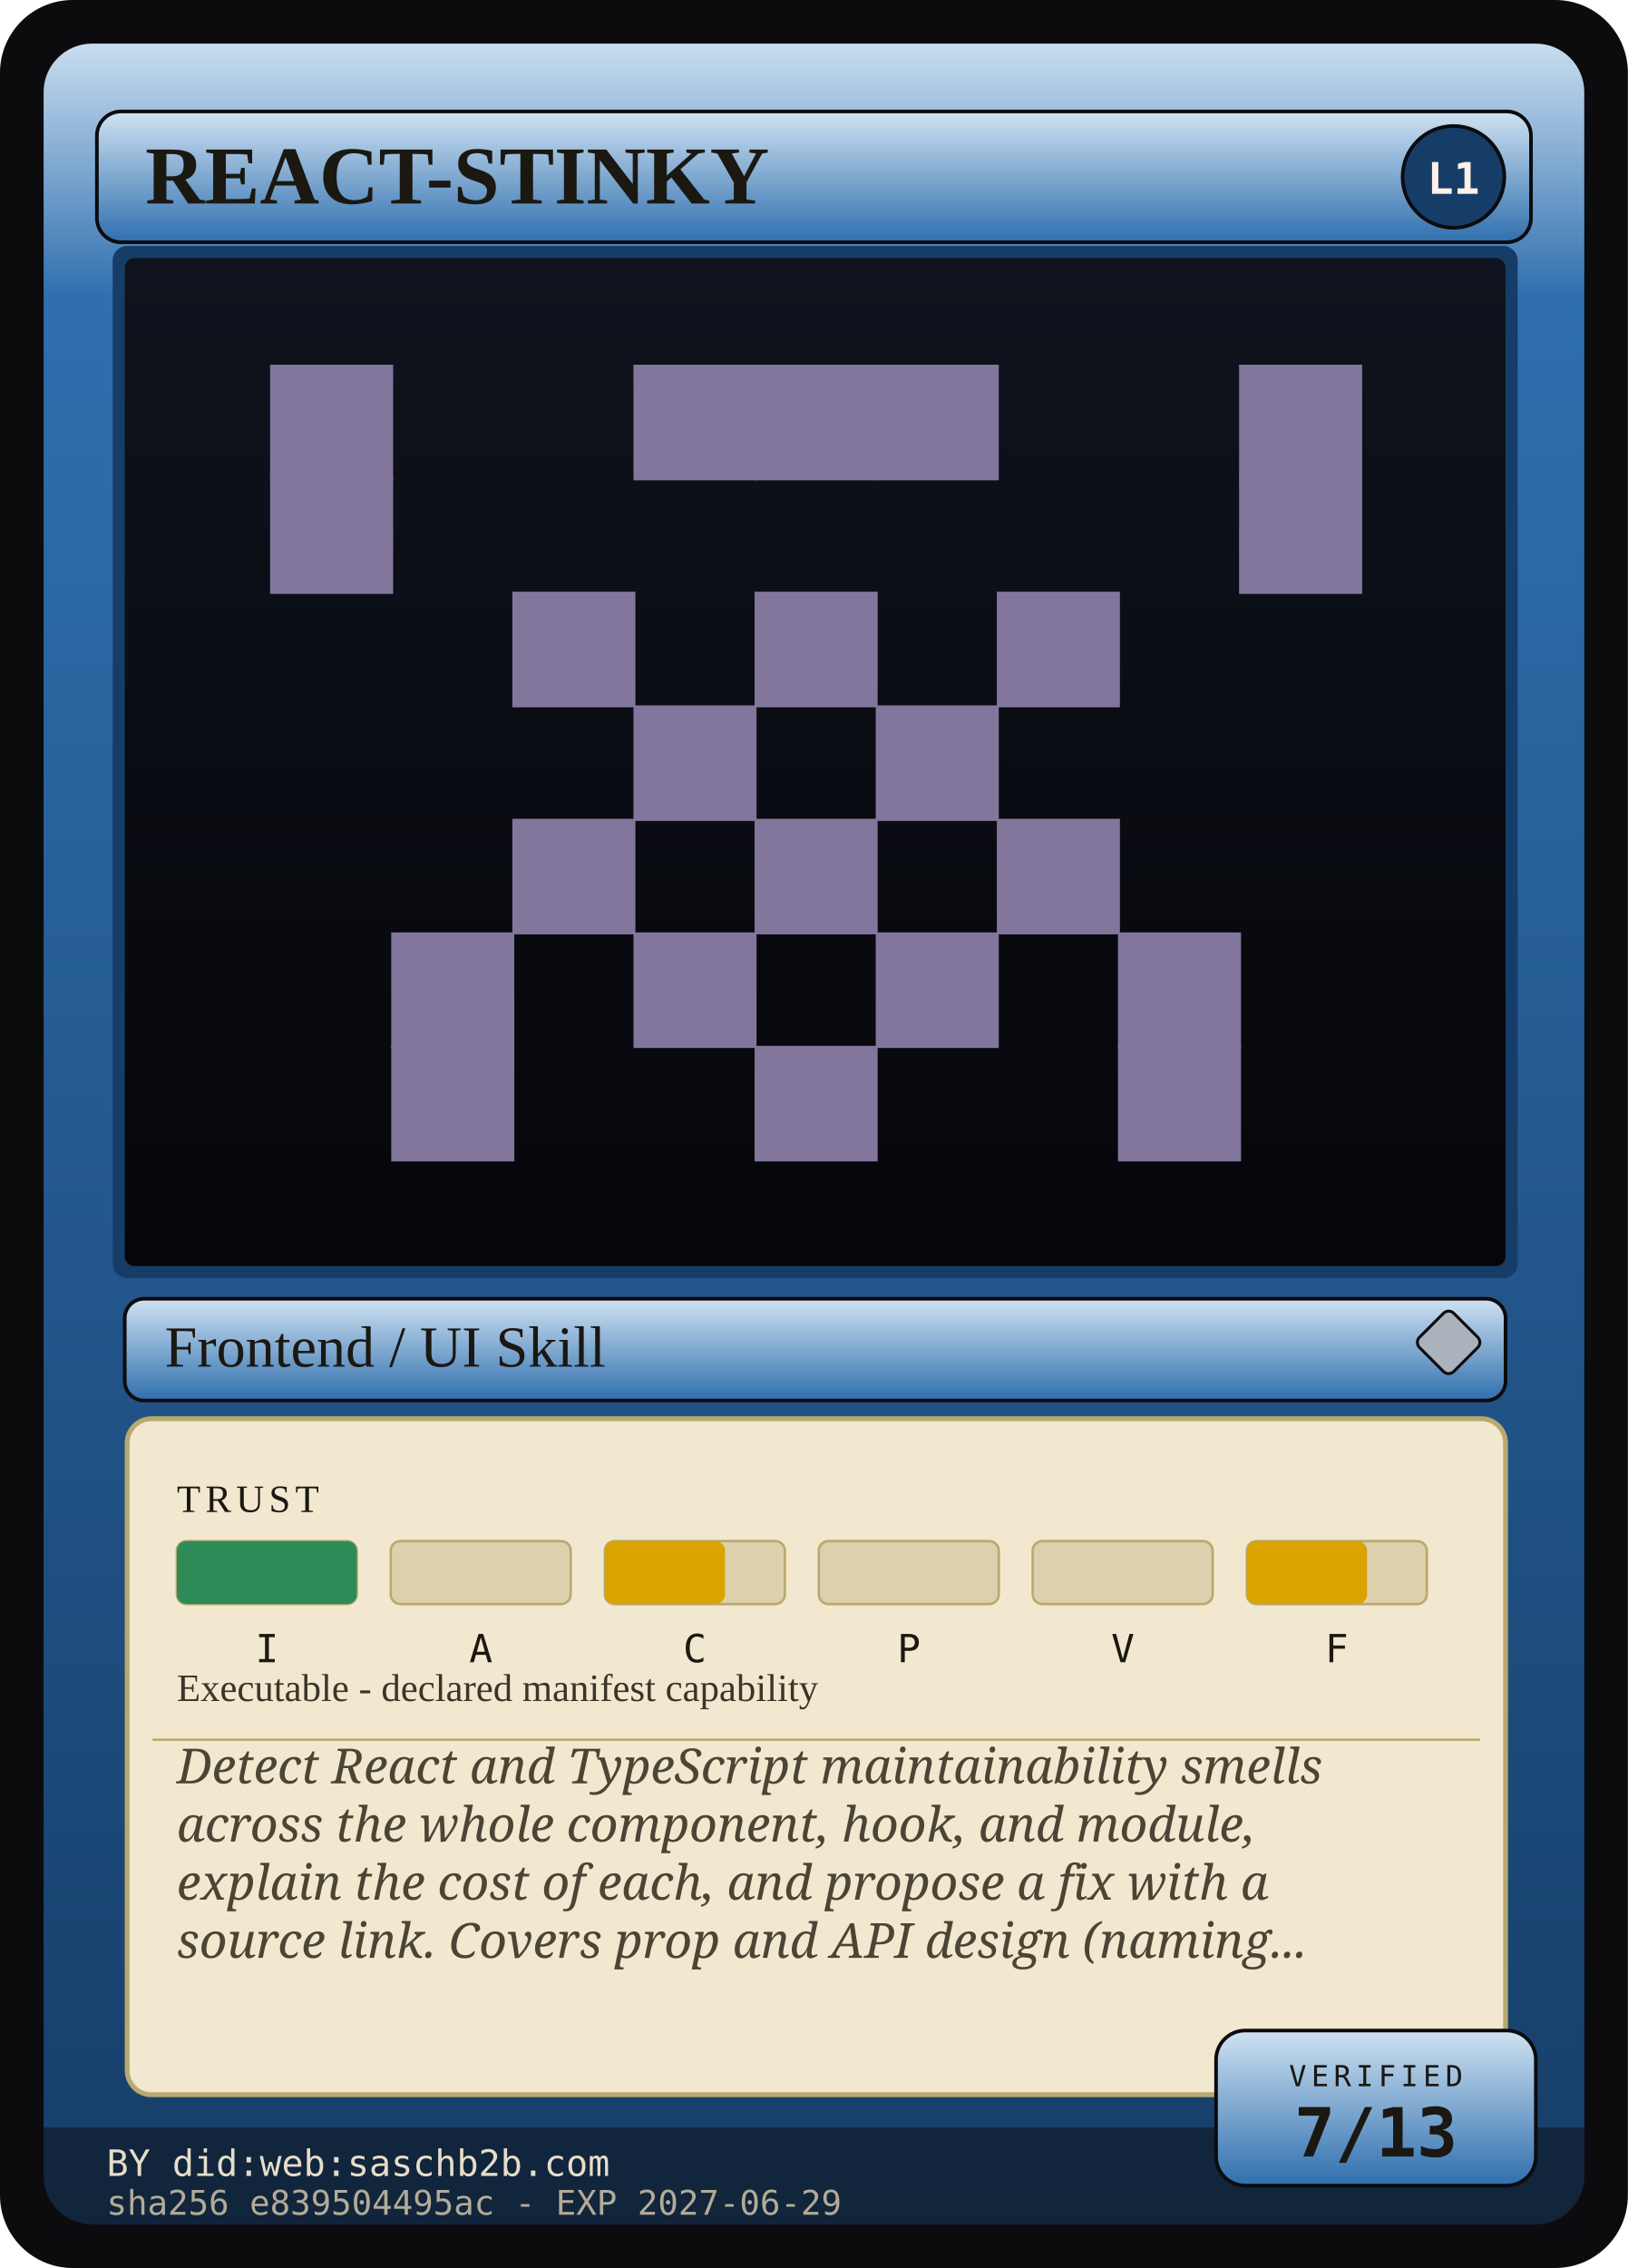
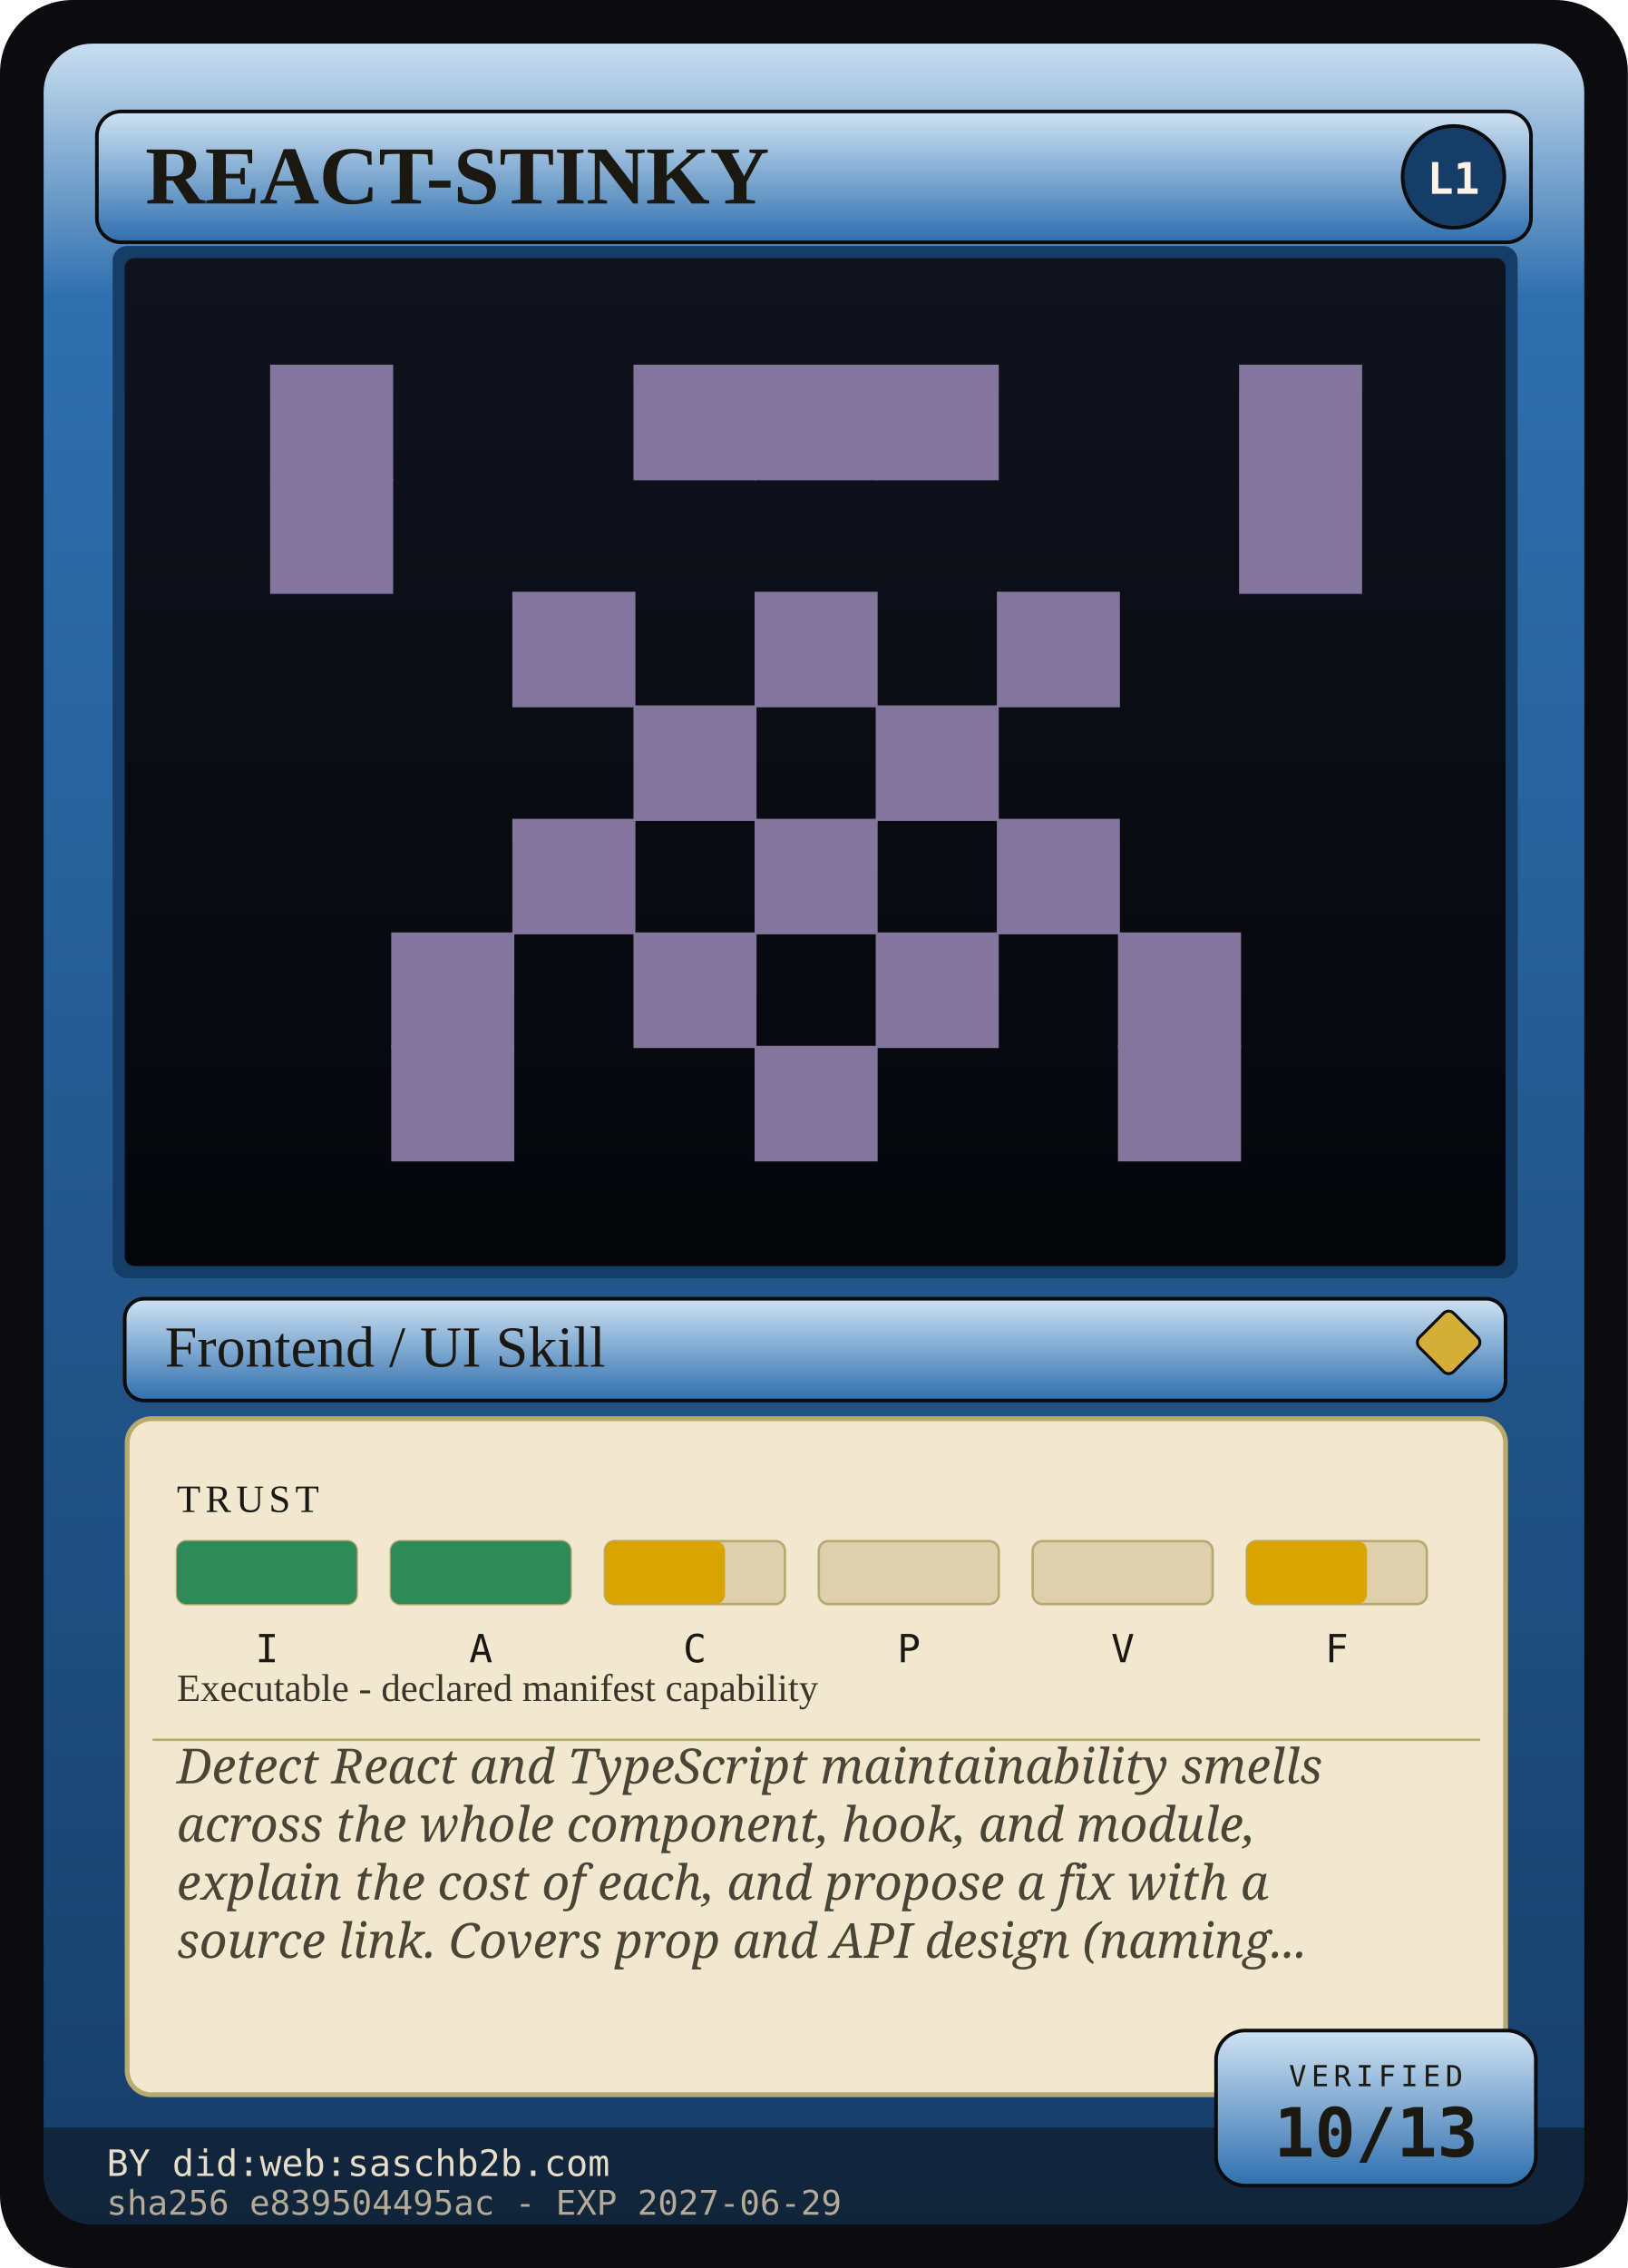
<svg xmlns="http://www.w3.org/2000/svg" width="672" height="936" viewBox="0 0 672 936" font-family="Georgia,'Times New Roman',serif">
  <defs>
    <linearGradient id="frame" x1="0" y1="0" x2="0" y2="1">
      <stop offset="0" stop-color="#cfe2f2" />
      <stop offset="0.12" stop-color="#2f6fae" />
      <stop offset="1" stop-color="#163d68" />
    </linearGradient>
    <linearGradient id="plate" x1="0" y1="0" x2="0" y2="1">
      <stop offset="0" stop-color="#cfe2f2" />
      <stop offset="1" stop-color="#2f6fae" />
    </linearGradient>
    <linearGradient id="art" x1="0" y1="0" x2="0" y2="1">
      <stop offset="0" stop-color="#10131d" />
      <stop offset="1" stop-color="#05060a" />
    </linearGradient>
    <clipPath id="scr">
      <rect x="51.5" y="106.5" width="570" height="416" rx="4" />
    </clipPath>
  </defs>
  <rect x="0" y="0" width="672" height="936" rx="30" fill="#0c0b0e" />
  <rect x="18" y="18" width="636" height="900" rx="20" fill="url(#frame)" />
  <rect x="40" y="46" width="592" height="54" rx="10" fill="url(#plate)" stroke="#0c0b0e" stroke-width="1.5" />
  <text x="60" y="84" font-size="34" font-weight="bold" fill="#1b1812">REACT-STINKY</text>
  <circle cx="600" cy="73" r="21" fill="#163d68" stroke="#0c0b0e" stroke-width="1.5" />
  <text x="600" y="80" font-size="18" font-weight="bold" fill="#fff1e8" text-anchor="middle" font-family="ui-monospace,monospace">L1</text>
  <rect x="46.5" y="101.5" width="580" height="426" rx="6" fill="#163d68" />
  <g clip-path="url(#scr)">
    <rect x="51.5" y="106.5" width="570" height="416" fill="url(#art)" />
    <rect x="111.5" y="150.5" width="50.8" height="47.7" fill="#83769c" />
    <rect x="511.5" y="150.5" width="50.8" height="47.7" fill="#83769c" />
    <rect x="261.5" y="150.5" width="50.8" height="47.7" fill="#83769c" />
    <rect x="361.5" y="150.5" width="50.8" height="47.7" fill="#83769c" />
    <rect x="311.5" y="150.5" width="50.8" height="47.7" fill="#83769c" />
    <rect x="111.5" y="197.4" width="50.8" height="47.7" fill="#83769c" />
    <rect x="511.5" y="197.4" width="50.8" height="47.7" fill="#83769c" />
    <rect x="211.5" y="244.2" width="50.8" height="47.7" fill="#83769c" />
    <rect x="411.5" y="244.2" width="50.8" height="47.7" fill="#83769c" />
    <rect x="311.5" y="244.2" width="50.8" height="47.7" fill="#83769c" />
    <rect x="261.5" y="291.1" width="50.8" height="47.7" fill="#83769c" />
    <rect x="361.5" y="291.1" width="50.8" height="47.7" fill="#83769c" />
    <rect x="211.5" y="337.9" width="50.8" height="47.7" fill="#83769c" />
    <rect x="411.5" y="337.9" width="50.8" height="47.7" fill="#83769c" />
    <rect x="311.5" y="337.9" width="50.8" height="47.7" fill="#83769c" />
    <rect x="161.5" y="384.8" width="50.8" height="47.7" fill="#83769c" />
    <rect x="461.5" y="384.8" width="50.8" height="47.7" fill="#83769c" />
    <rect x="261.5" y="384.8" width="50.8" height="47.7" fill="#83769c" />
    <rect x="361.5" y="384.8" width="50.8" height="47.7" fill="#83769c" />
    <rect x="161.5" y="431.6" width="50.8" height="47.7" fill="#83769c" />
    <rect x="461.5" y="431.6" width="50.8" height="47.7" fill="#83769c" />
    <rect x="311.5" y="431.6" width="50.8" height="47.7" fill="#83769c" />
  </g>
  <rect x="51.5" y="536" width="570" height="42" rx="8" fill="url(#plate)" stroke="#0c0b0e" stroke-width="1.5" />
  <text x="68" y="564" font-size="24" fill="#1b1812">Frontend / UI Skill</text>
-   <rect x="588" y="544" width="20" height="20" rx="3" transform="rotate(45 598 554)" fill="#aab2bb" stroke="#0c0b0e" stroke-width="1.2" />
+   <rect x="588" y="544" width="20" height="20" rx="3" transform="rotate(45 598 554)" fill="#d4af37" stroke="#0c0b0e" stroke-width="1.2" />
  <rect x="52.5" y="585.5" width="569" height="279" rx="10" fill="#f1e8cf" stroke="#b9a96e" stroke-width="2" />
  <text x="73" y="624" font-size="16" letter-spacing="2" fill="#1b1812">TRUST</text>
  <rect x="73.0" y="636" width="74.3" height="26" rx="4" fill="#ddd0ad" stroke="#b9a96e" stroke-width="1" />
  <rect x="73.0" y="636" width="74.3" height="26" rx="4" fill="#2e8b57" />
  <text x="110.2" y="686" font-size="16" fill="#1b1812" text-anchor="middle" font-family="ui-monospace,monospace">I</text>
  <rect x="161.3" y="636" width="74.3" height="26" rx="4" fill="#ddd0ad" stroke="#b9a96e" stroke-width="1" />
-   <rect x="161.3" y="636" width="0.0" height="26" rx="4" fill="#8a8378" />
+   <rect x="161.3" y="636" width="74.3" height="26" rx="4" fill="#2e8b57" />
  <text x="198.5" y="686" font-size="16" fill="#1b1812" text-anchor="middle" font-family="ui-monospace,monospace">A</text>
  <rect x="249.7" y="636" width="74.3" height="26" rx="4" fill="#ddd0ad" stroke="#b9a96e" stroke-width="1" />
  <rect x="249.7" y="636" width="49.6" height="26" rx="4" fill="#d9a300" />
  <text x="286.8" y="686" font-size="16" fill="#1b1812" text-anchor="middle" font-family="ui-monospace,monospace">C</text>
  <rect x="338.0" y="636" width="74.3" height="26" rx="4" fill="#ddd0ad" stroke="#b9a96e" stroke-width="1" />
  <rect x="338.0" y="636" width="0.0" height="26" rx="4" fill="#8a8378" />
  <text x="375.2" y="686" font-size="16" fill="#1b1812" text-anchor="middle" font-family="ui-monospace,monospace">P</text>
  <rect x="426.3" y="636" width="74.3" height="26" rx="4" fill="#ddd0ad" stroke="#b9a96e" stroke-width="1" />
  <rect x="426.3" y="636" width="0.0" height="26" rx="4" fill="#8a8378" />
  <text x="463.5" y="686" font-size="16" fill="#1b1812" text-anchor="middle" font-family="ui-monospace,monospace">V</text>
  <rect x="514.7" y="636" width="74.3" height="26" rx="4" fill="#ddd0ad" stroke="#b9a96e" stroke-width="1" />
  <rect x="514.7" y="636" width="49.6" height="26" rx="4" fill="#d9a300" />
  <text x="551.8" y="686" font-size="16" fill="#1b1812" text-anchor="middle" font-family="ui-monospace,monospace">F</text>
  <text x="73" y="702" font-size="16" fill="#3a3528">Executable - declared manifest capability</text>
  <line x1="63" y1="718" x2="611" y2="718" stroke="#b9a96e" stroke-width="1" />
  <text x="73" y="736" font-size="20" font-style="italic" fill="#4a4534" font-family="Georgia,serif">Detect React and TypeScript maintainability smells</text>
  <text x="73" y="760" font-size="20" font-style="italic" fill="#4a4534" font-family="Georgia,serif">across the whole component, hook, and module,</text>
  <text x="73" y="784" font-size="20" font-style="italic" fill="#4a4534" font-family="Georgia,serif">explain the cost of each, and propose a fix with a</text>
  <text x="73" y="808" font-size="20" font-style="italic" fill="#4a4534" font-family="Georgia,serif">source link. Covers prop and API design (naming...</text>
  <rect x="18" y="878" width="636" height="40" fill="#0c0b0e" opacity="0.5" />
  <text x="44" y="898" font-size="15" fill="#e6ddca" font-family="ui-monospace,monospace">BY did:web:saschb2b.com</text>
  <text x="44" y="914" font-size="14" fill="#b3ab98" font-family="ui-monospace,monospace">sha256 e839504495ac - EXP 2027-06-29</text>
  <rect x="502" y="838" width="132" height="64" rx="12" fill="url(#plate)" stroke="#0c0b0e" stroke-width="1.5" />
  <text x="568" y="861" font-size="12" letter-spacing="2" fill="#1b1812" text-anchor="middle" font-family="ui-monospace,monospace">VERIFIED</text>
-   <text x="568" y="890" font-size="28" font-weight="bold" fill="#1b1812" text-anchor="middle" font-family="ui-monospace,monospace">7/13</text>
+   <text x="568" y="890" font-size="28" font-weight="bold" fill="#1b1812" text-anchor="middle" font-family="ui-monospace,monospace">10/13</text>
</svg>
